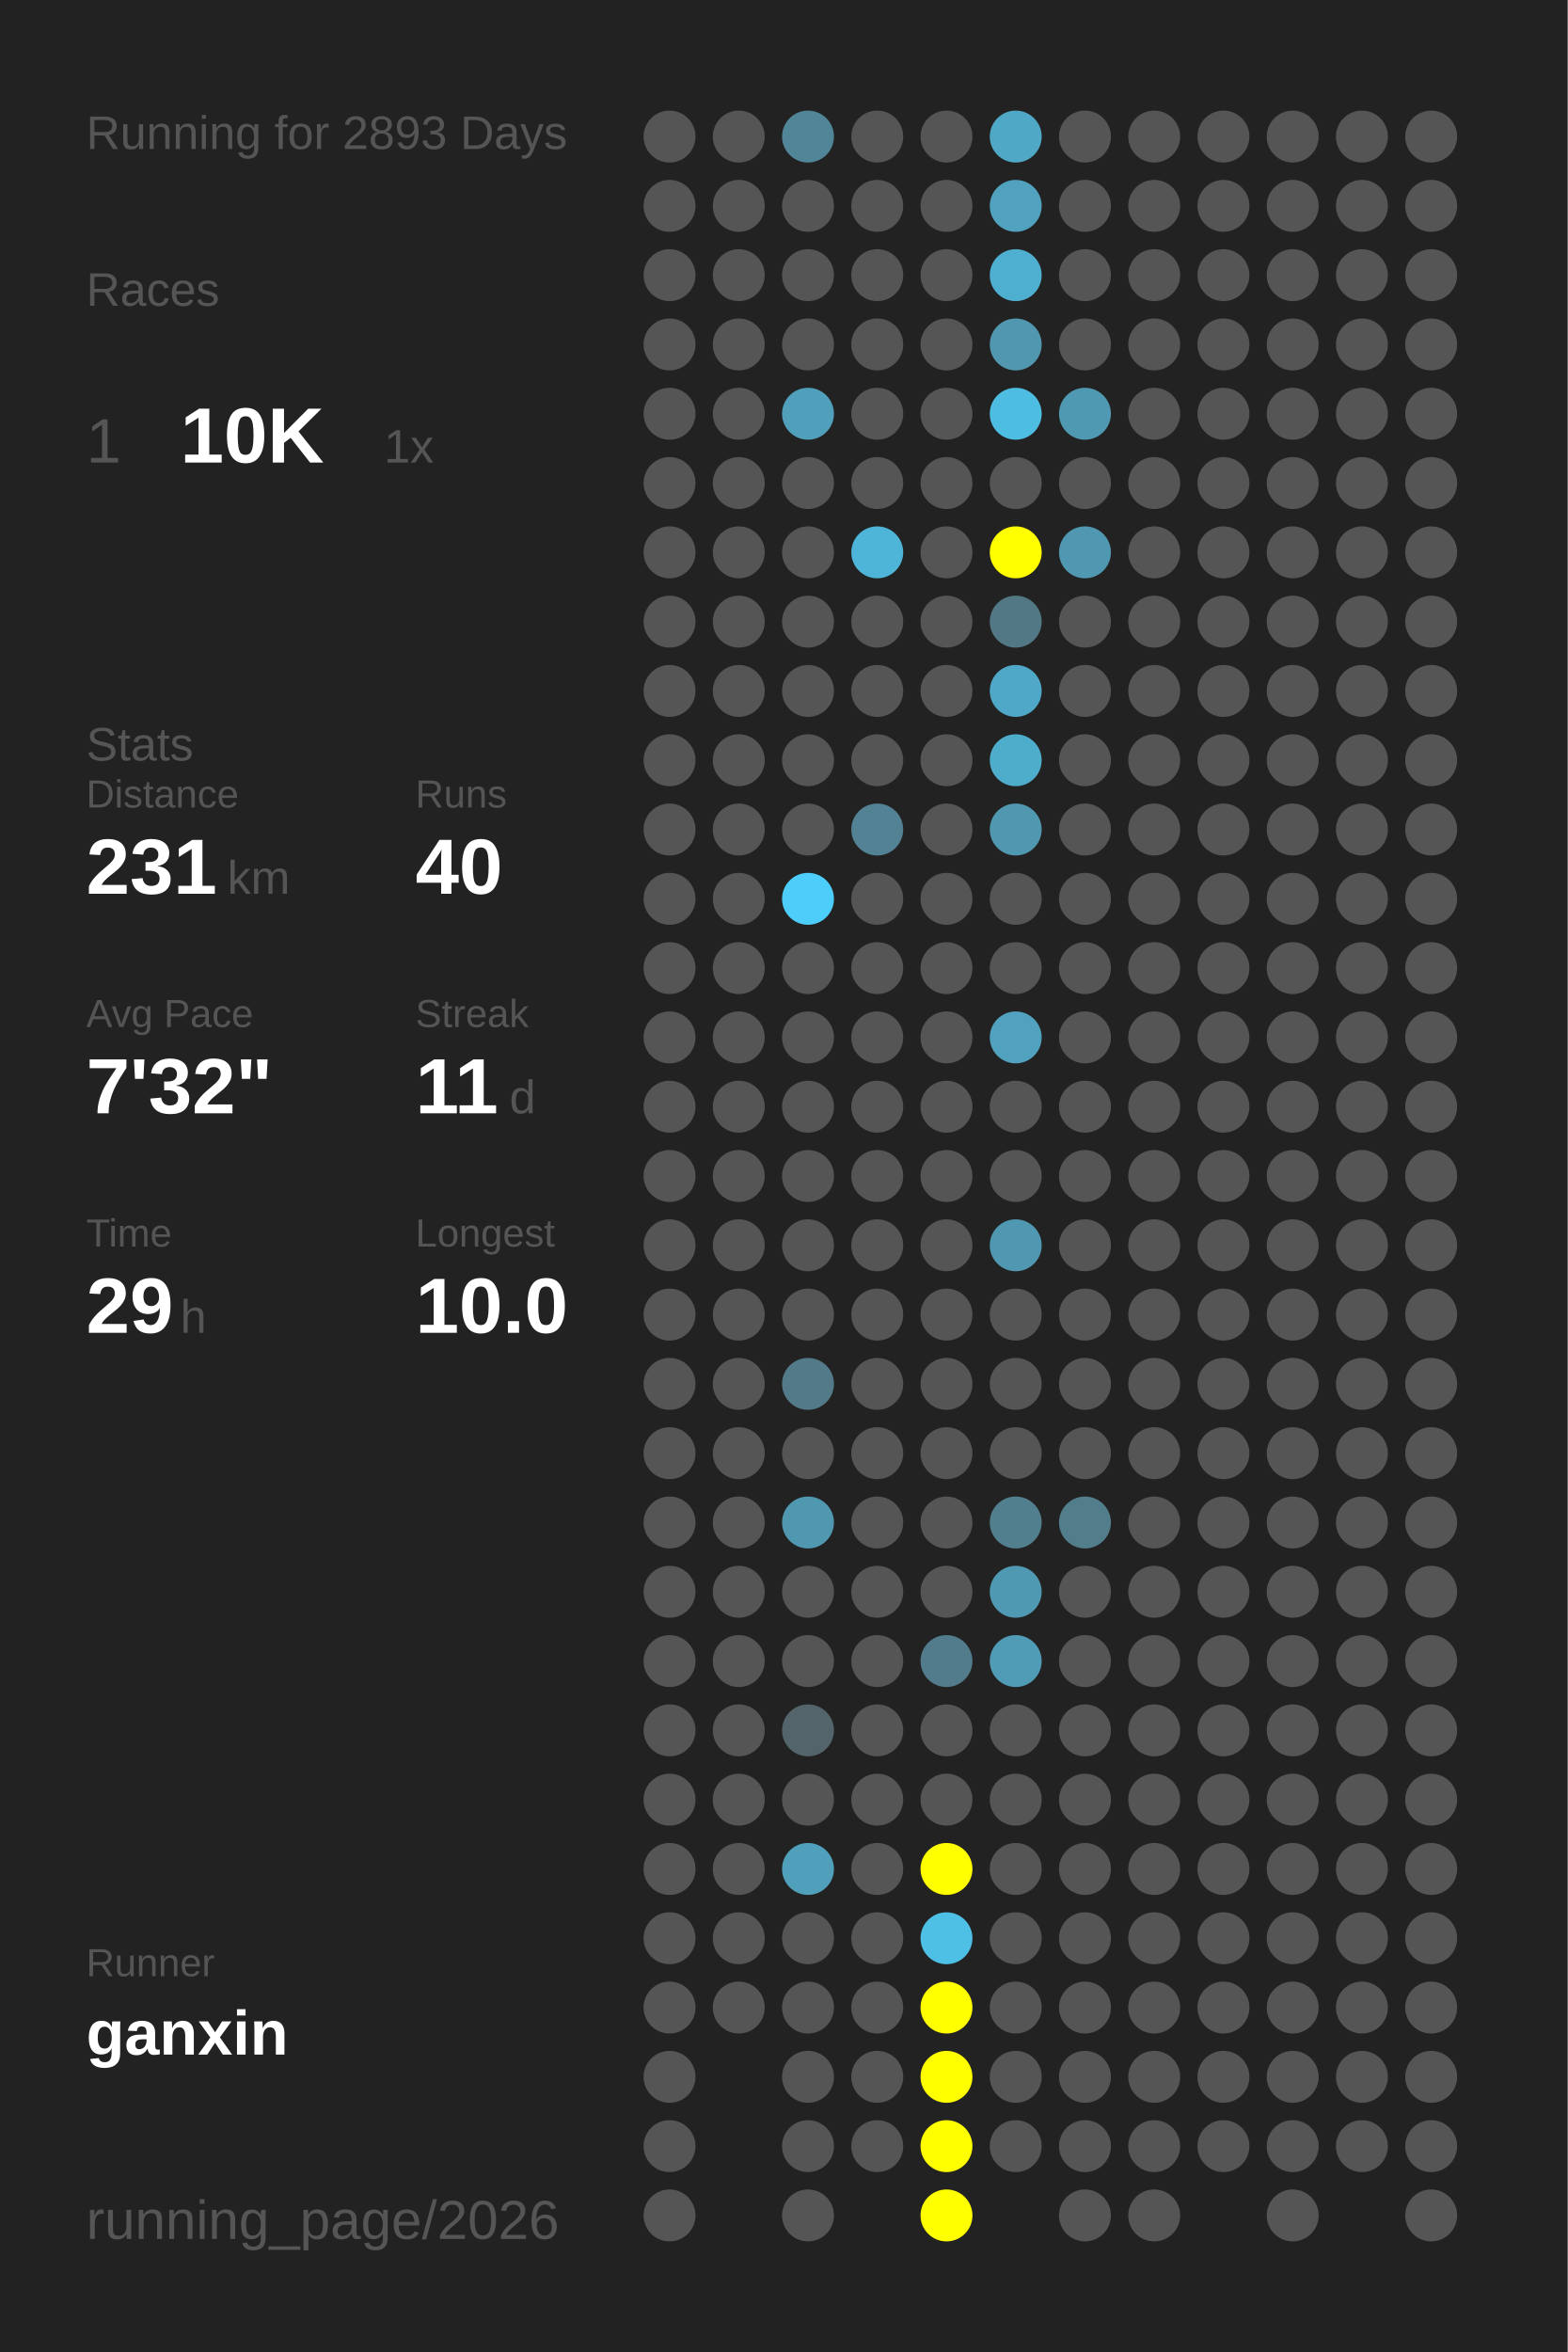
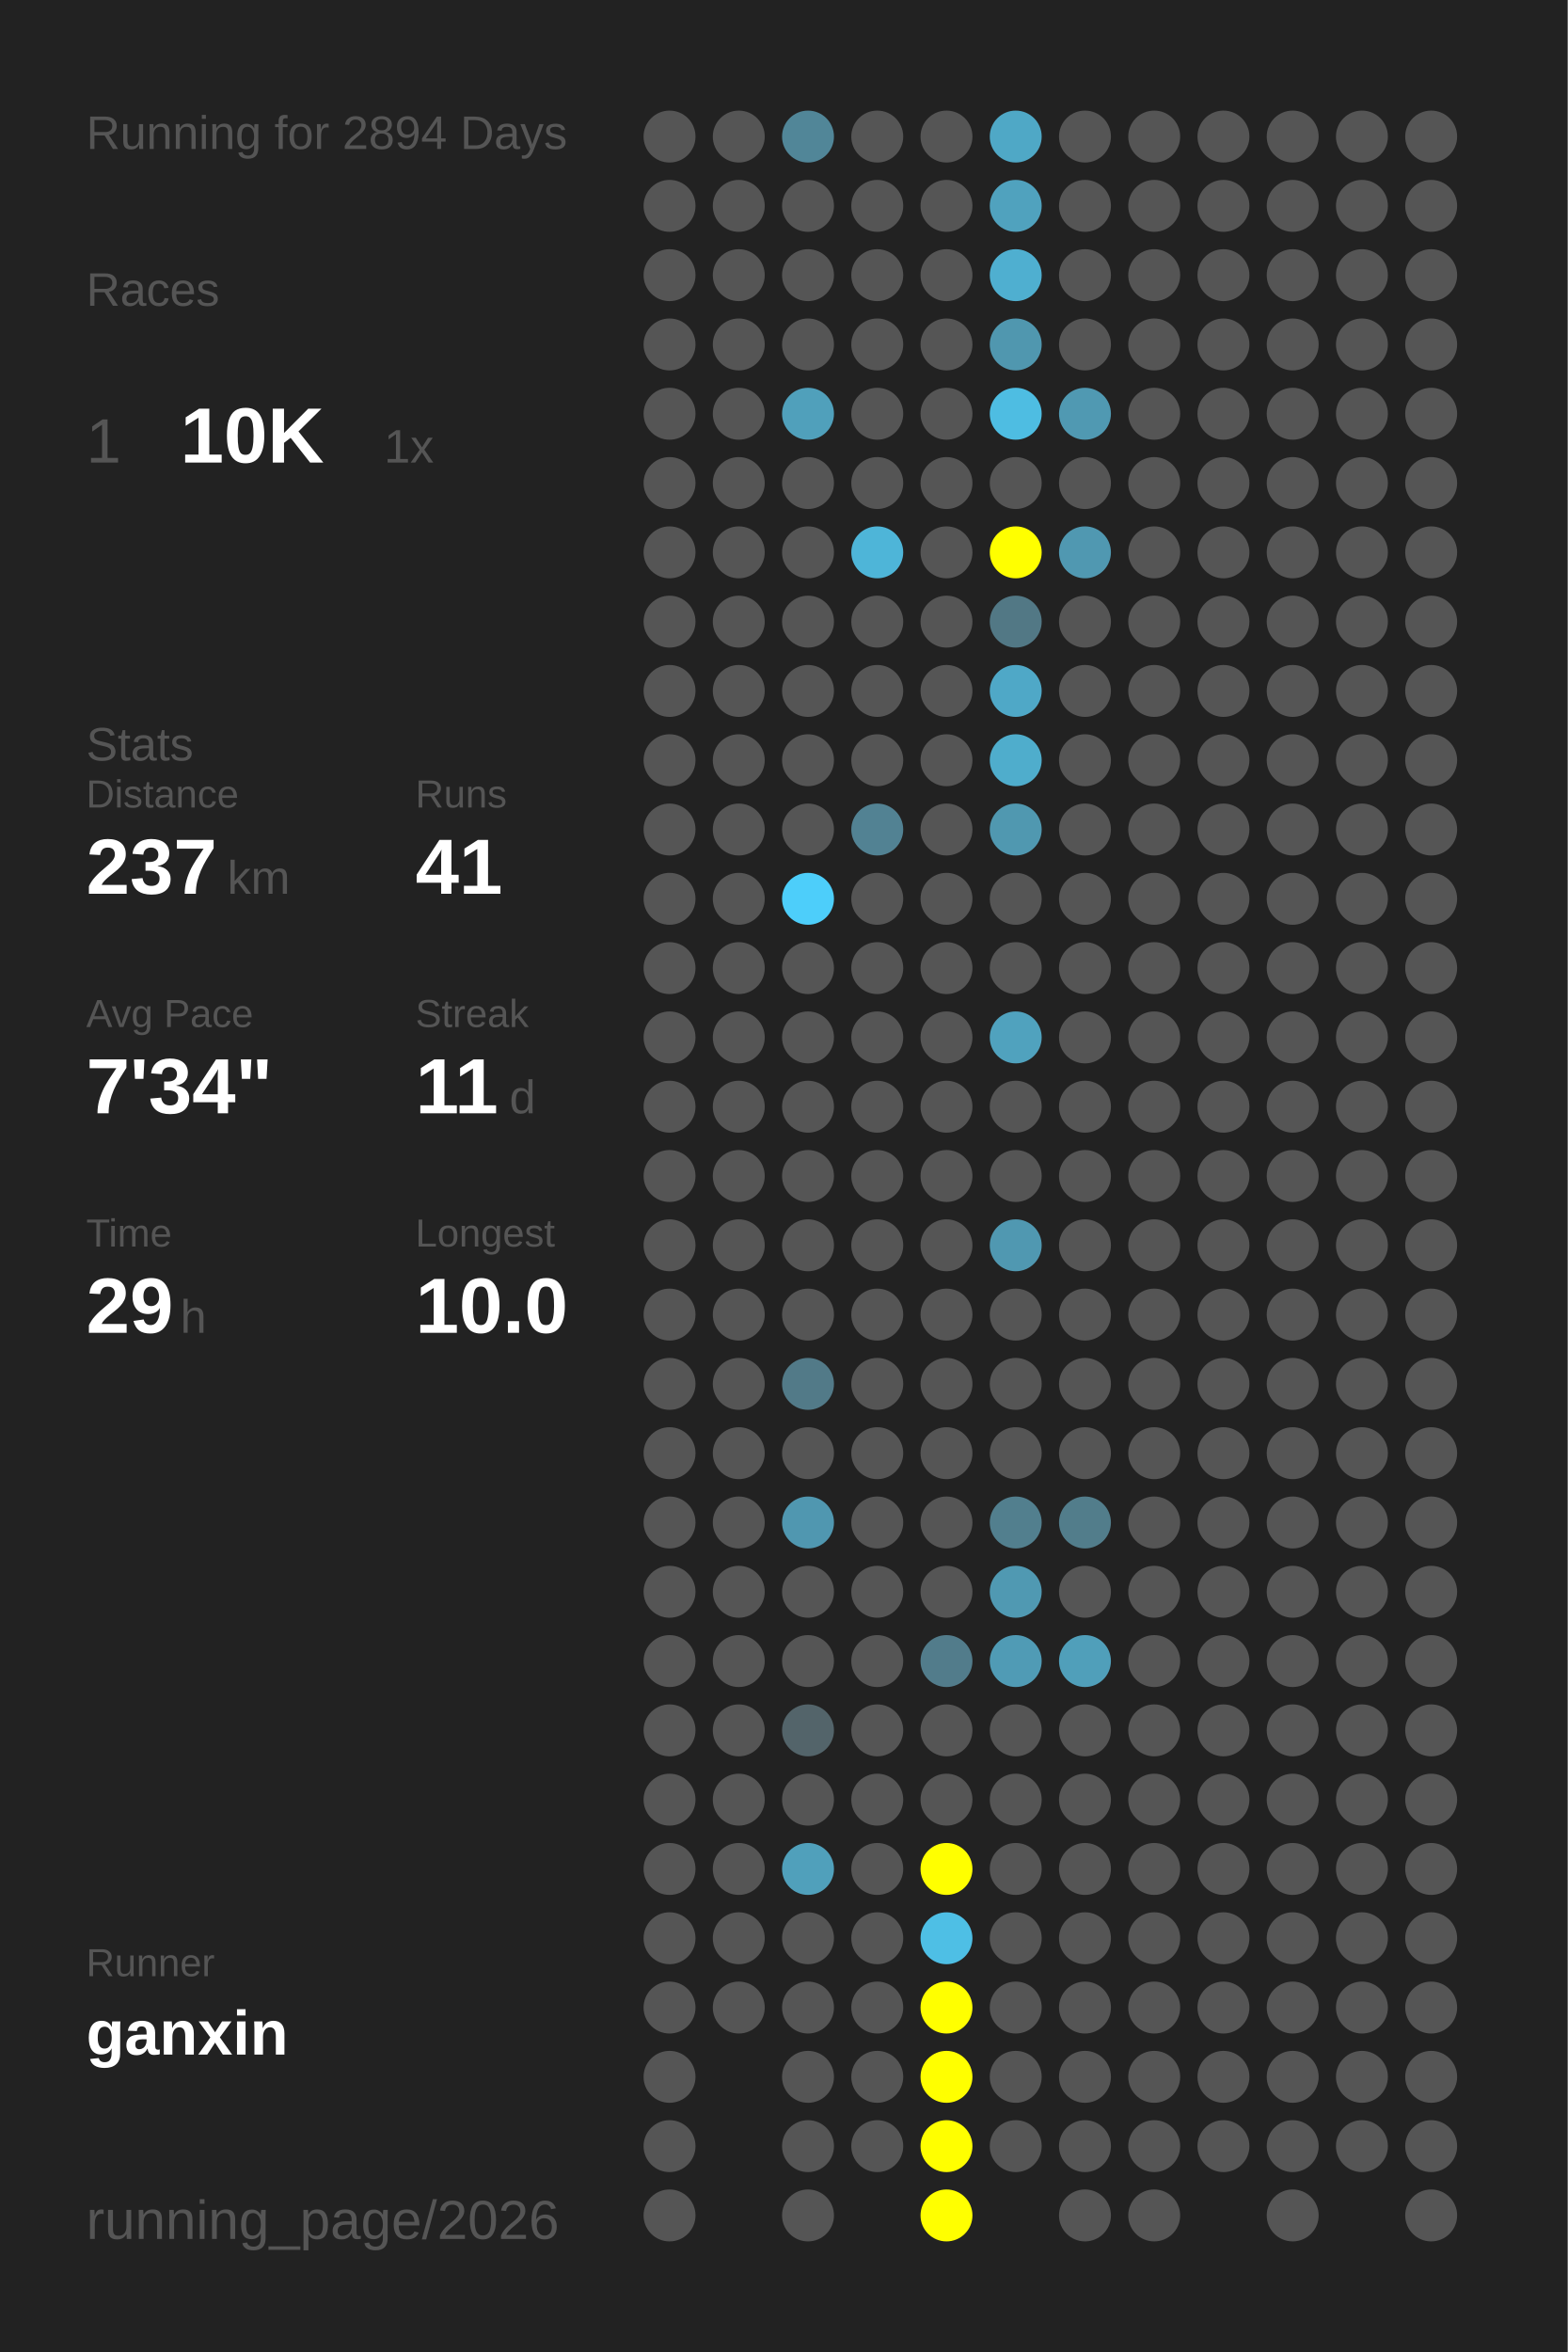
<svg xmlns="http://www.w3.org/2000/svg" baseProfile="full" height="300mm" version="1.1" viewBox="0,0,200,300" width="200mm">
  <defs />
  <rect fill="#222222" height="300" width="200" x="0" y="0" />
-   <text fill="#555555" style="font-size:6px; font-family:Arial;" x="11" y="19">Running for 2893 Days</text>
+   <text fill="#555555" style="font-size:6px; font-family:Arial;" x="11" y="19">Running for 2894 Days</text>
  <text fill="#555555" style="font-size:6px; font-family:Arial;" x="11" y="39">Races</text>
  <text fill="#555555" style="font-size:8px; font-family:Arial;" x="11" y="59">1</text>
  <text fill="#FFFFFF" style="font-size:10px; font-family:Arial; font-weight:bold;" x="23" y="59">10K</text>
  <text fill="#555555" style="font-size:6px; font-family:Arial;" x="49" y="59">1x</text>
  <text fill="#555555" style="font-size:6px; font-family:Arial;" x="11" y="97">Stats</text>
  <text fill="#555555" style="font-size:5px; font-family:Arial;" x="11" y="103">Distance</text>
-   <text fill="#FFFFFF" style="font-size:10px; font-family:Arial; font-weight:bold;" x="11" y="114">231</text>
+   <text fill="#FFFFFF" style="font-size:10px; font-family:Arial; font-weight:bold;" x="11" y="114">237</text>
  <text fill="#555555" style="font-size:6px; font-family:Arial;" x="29" y="114">km</text>
  <text fill="#555555" style="font-size:5px; font-family:Arial;" x="53" y="103">Runs</text>
-   <text fill="#FFFFFF" style="font-size:10px; font-family:Arial; font-weight:bold;" x="53" y="114">40</text>
+   <text fill="#FFFFFF" style="font-size:10px; font-family:Arial; font-weight:bold;" x="53" y="114">41</text>
  <text fill="#555555" style="font-size:5px; font-family:Arial;" x="11" y="131">Avg Pace</text>
-   <text fill="#FFFFFF" style="font-size:10px; font-family:Arial; font-weight:bold;" x="11" y="142">7'32"</text>
+   <text fill="#FFFFFF" style="font-size:10px; font-family:Arial; font-weight:bold;" x="11" y="142">7'34"</text>
  <text fill="#555555" style="font-size:5px; font-family:Arial;" x="53" y="131">Streak</text>
  <text fill="#FFFFFF" style="font-size:10px; font-family:Arial; font-weight:bold;" x="53" y="142">11</text>
  <text fill="#555555" style="font-size:6px; font-family:Arial;" x="65" y="142">d</text>
  <text fill="#555555" style="font-size:5px; font-family:Arial;" x="11" y="159">Time</text>
  <text fill="#FFFFFF" style="font-size:10px; font-family:Arial; font-weight:bold;" x="11" y="170">29</text>
  <text fill="#555555" style="font-size:6px; font-family:Arial;" x="23" y="170">h</text>
  <text fill="#555555" style="font-size:5px; font-family:Arial;" x="53" y="159">Longest</text>
  <text fill="#FFFFFF" style="font-size:10px; font-family:Arial; font-weight:bold;" x="53" y="170">10.0</text>
  <text fill="#555555" style="font-size:5px; font-family:Arial;" x="11" y="252.065">Runner</text>
  <text fill="#FFFFFF" style="font-size:8px; font-family:Arial; font-weight:bold;" x="11" y="262.065">ganxin</text>
  <text fill="#555555" style="font-size:7px; font-family:Arial;" x="11" y="285.581">running_page/2026</text>
  <circle cx="85.417" cy="17.419" fill="#555555" r="3.312" />
  <circle cx="85.417" cy="26.258" fill="#555555" r="3.312" />
  <circle cx="85.417" cy="35.097" fill="#555555" r="3.312" />
  <circle cx="85.417" cy="43.935" fill="#555555" r="3.312" />
  <circle cx="85.417" cy="52.774" fill="#555555" r="3.312" />
  <circle cx="85.417" cy="61.613" fill="#555555" r="3.312" />
  <circle cx="85.417" cy="70.452" fill="#555555" r="3.312" />
  <circle cx="85.417" cy="79.29" fill="#555555" r="3.312" />
  <circle cx="85.417" cy="88.129" fill="#555555" r="3.312" />
  <circle cx="85.417" cy="96.968" fill="#555555" r="3.312" />
  <circle cx="85.417" cy="105.806" fill="#555555" r="3.312" />
  <circle cx="85.417" cy="114.645" fill="#555555" r="3.312" />
  <circle cx="85.417" cy="123.484" fill="#555555" r="3.312" />
  <circle cx="85.417" cy="132.323" fill="#555555" r="3.312" />
  <circle cx="85.417" cy="141.161" fill="#555555" r="3.312" />
  <circle cx="85.417" cy="150" fill="#555555" r="3.312" />
  <circle cx="85.417" cy="158.839" fill="#555555" r="3.312" />
  <circle cx="85.417" cy="167.677" fill="#555555" r="3.312" />
  <circle cx="85.417" cy="176.516" fill="#555555" r="3.312" />
  <circle cx="85.417" cy="185.355" fill="#555555" r="3.312" />
  <circle cx="85.417" cy="194.194" fill="#555555" r="3.312" />
  <circle cx="85.417" cy="203.032" fill="#555555" r="3.312" />
  <circle cx="85.417" cy="211.871" fill="#555555" r="3.312" />
  <circle cx="85.417" cy="220.71" fill="#555555" r="3.312" />
  <circle cx="85.417" cy="229.548" fill="#555555" r="3.312" />
  <circle cx="85.417" cy="238.387" fill="#555555" r="3.312" />
  <circle cx="85.417" cy="247.226" fill="#555555" r="3.312" />
  <circle cx="85.417" cy="256.065" fill="#555555" r="3.312" />
  <circle cx="85.417" cy="264.903" fill="#555555" r="3.312" />
  <circle cx="85.417" cy="273.742" fill="#555555" r="3.312" />
  <circle cx="85.417" cy="282.581" fill="#555555" r="3.312" />
  <circle cx="94.25" cy="17.419" fill="#555555" r="3.312" />
  <circle cx="94.25" cy="26.258" fill="#555555" r="3.312" />
  <circle cx="94.25" cy="35.097" fill="#555555" r="3.312" />
  <circle cx="94.25" cy="43.935" fill="#555555" r="3.312" />
  <circle cx="94.25" cy="52.774" fill="#555555" r="3.312" />
  <circle cx="94.25" cy="61.613" fill="#555555" r="3.312" />
  <circle cx="94.25" cy="70.452" fill="#555555" r="3.312" />
  <circle cx="94.25" cy="79.29" fill="#555555" r="3.312" />
  <circle cx="94.25" cy="88.129" fill="#555555" r="3.312" />
  <circle cx="94.25" cy="96.968" fill="#555555" r="3.312" />
  <circle cx="94.25" cy="105.806" fill="#555555" r="3.312" />
  <circle cx="94.25" cy="114.645" fill="#555555" r="3.312" />
  <circle cx="94.25" cy="123.484" fill="#555555" r="3.312" />
  <circle cx="94.25" cy="132.323" fill="#555555" r="3.312" />
  <circle cx="94.25" cy="141.161" fill="#555555" r="3.312" />
  <circle cx="94.25" cy="150" fill="#555555" r="3.312" />
  <circle cx="94.25" cy="158.839" fill="#555555" r="3.312" />
  <circle cx="94.25" cy="167.677" fill="#555555" r="3.312" />
  <circle cx="94.25" cy="176.516" fill="#555555" r="3.312" />
  <circle cx="94.25" cy="185.355" fill="#555555" r="3.312" />
  <circle cx="94.25" cy="194.194" fill="#555555" r="3.312" />
  <circle cx="94.25" cy="203.032" fill="#555555" r="3.312" />
  <circle cx="94.25" cy="211.871" fill="#555555" r="3.312" />
  <circle cx="94.25" cy="220.71" fill="#555555" r="3.312" />
  <circle cx="94.25" cy="229.548" fill="#555555" r="3.312" />
  <circle cx="94.25" cy="238.387" fill="#555555" r="3.312" />
  <circle cx="94.25" cy="247.226" fill="#555555" r="3.312" />
  <circle cx="94.25" cy="256.065" fill="#555555" r="3.312" />
  <circle cx="103.083" cy="17.419" fill="#518698" r="3.312" />
  <circle cx="103.083" cy="26.258" fill="#555555" r="3.312" />
  <circle cx="103.083" cy="35.097" fill="#555555" r="3.312" />
  <circle cx="103.083" cy="43.935" fill="#555555" r="3.312" />
  <circle cx="103.083" cy="52.774" fill="#50a0bb" r="3.312" />
  <circle cx="103.083" cy="61.613" fill="#555555" r="3.312" />
  <circle cx="103.083" cy="70.452" fill="#555555" r="3.312" />
  <circle cx="103.083" cy="79.29" fill="#555555" r="3.312" />
  <circle cx="103.083" cy="88.129" fill="#555555" r="3.312" />
  <circle cx="103.083" cy="96.968" fill="#555555" r="3.312" />
  <circle cx="103.083" cy="105.806" fill="#555555" r="3.312" />
  <circle cx="103.083" cy="114.645" fill="#4dcefa" r="3.312" />
  <circle cx="103.083" cy="123.484" fill="#555555" r="3.312" />
  <circle cx="103.083" cy="132.323" fill="#555555" r="3.312" />
  <circle cx="103.083" cy="141.161" fill="#555555" r="3.312" />
  <circle cx="103.083" cy="150" fill="#555555" r="3.312" />
  <circle cx="103.083" cy="158.839" fill="#555555" r="3.312" />
  <circle cx="103.083" cy="167.677" fill="#555555" r="3.312" />
  <circle cx="103.083" cy="176.516" fill="#527a88" r="3.312" />
  <circle cx="103.083" cy="185.355" fill="#555555" r="3.312" />
  <circle cx="103.083" cy="194.194" fill="#5097b0" r="3.312" />
  <circle cx="103.083" cy="203.032" fill="#555555" r="3.312" />
  <circle cx="103.083" cy="211.871" fill="#555555" r="3.312" />
  <circle cx="103.083" cy="220.71" fill="#53646a" r="3.312" />
  <circle cx="103.083" cy="229.548" fill="#555555" r="3.312" />
  <circle cx="103.083" cy="238.387" fill="#50a0bb" r="3.312" />
  <circle cx="103.083" cy="247.226" fill="#555555" r="3.312" />
  <circle cx="103.083" cy="256.065" fill="#555555" r="3.312" />
  <circle cx="103.083" cy="264.903" fill="#555555" r="3.312" />
  <circle cx="103.083" cy="273.742" fill="#555555" r="3.312" />
  <circle cx="103.083" cy="282.581" fill="#555555" r="3.312" />
  <circle cx="111.917" cy="17.419" fill="#555555" r="3.312" />
  <circle cx="111.917" cy="26.258" fill="#555555" r="3.312" />
  <circle cx="111.917" cy="35.097" fill="#555555" r="3.312" />
  <circle cx="111.917" cy="43.935" fill="#555555" r="3.312" />
  <circle cx="111.917" cy="52.774" fill="#555555" r="3.312" />
  <circle cx="111.917" cy="61.613" fill="#555555" r="3.312" />
  <circle cx="111.917" cy="70.452" fill="#4eb5d8" r="3.312" />
  <circle cx="111.917" cy="79.29" fill="#555555" r="3.312" />
  <circle cx="111.917" cy="88.129" fill="#555555" r="3.312" />
  <circle cx="111.917" cy="96.968" fill="#555555" r="3.312" />
  <circle cx="111.917" cy="105.806" fill="#528293" r="3.312" />
  <circle cx="111.917" cy="114.645" fill="#555555" r="3.312" />
  <circle cx="111.917" cy="123.484" fill="#555555" r="3.312" />
  <circle cx="111.917" cy="132.323" fill="#555555" r="3.312" />
  <circle cx="111.917" cy="141.161" fill="#555555" r="3.312" />
  <circle cx="111.917" cy="150" fill="#555555" r="3.312" />
  <circle cx="111.917" cy="158.839" fill="#555555" r="3.312" />
  <circle cx="111.917" cy="167.677" fill="#555555" r="3.312" />
  <circle cx="111.917" cy="176.516" fill="#555555" r="3.312" />
  <circle cx="111.917" cy="185.355" fill="#555555" r="3.312" />
  <circle cx="111.917" cy="194.194" fill="#555555" r="3.312" />
  <circle cx="111.917" cy="203.032" fill="#555555" r="3.312" />
  <circle cx="111.917" cy="211.871" fill="#555555" r="3.312" />
  <circle cx="111.917" cy="220.71" fill="#555555" r="3.312" />
  <circle cx="111.917" cy="229.548" fill="#555555" r="3.312" />
  <circle cx="111.917" cy="238.387" fill="#555555" r="3.312" />
  <circle cx="111.917" cy="247.226" fill="#555555" r="3.312" />
  <circle cx="111.917" cy="256.065" fill="#555555" r="3.312" />
  <circle cx="111.917" cy="264.903" fill="#555555" r="3.312" />
  <circle cx="111.917" cy="273.742" fill="#555555" r="3.312" />
  <circle cx="120.75" cy="17.419" fill="#555555" r="3.312" />
  <circle cx="120.75" cy="26.258" fill="#555555" r="3.312" />
  <circle cx="120.75" cy="35.097" fill="#555555" r="3.312" />
  <circle cx="120.75" cy="43.935" fill="#555555" r="3.312" />
  <circle cx="120.75" cy="52.774" fill="#555555" r="3.312" />
  <circle cx="120.75" cy="61.613" fill="#555555" r="3.312" />
  <circle cx="120.75" cy="70.452" fill="#555555" r="3.312" />
  <circle cx="120.75" cy="79.29" fill="#555555" r="3.312" />
  <circle cx="120.75" cy="88.129" fill="#555555" r="3.312" />
  <circle cx="120.75" cy="96.968" fill="#555555" r="3.312" />
  <circle cx="120.75" cy="105.806" fill="#555555" r="3.312" />
  <circle cx="120.75" cy="114.645" fill="#555555" r="3.312" />
  <circle cx="120.75" cy="123.484" fill="#555555" r="3.312" />
  <circle cx="120.75" cy="132.323" fill="#555555" r="3.312" />
  <circle cx="120.75" cy="141.161" fill="#555555" r="3.312" />
  <circle cx="120.75" cy="150" fill="#555555" r="3.312" />
  <circle cx="120.75" cy="158.839" fill="#555555" r="3.312" />
  <circle cx="120.75" cy="167.677" fill="#555555" r="3.312" />
  <circle cx="120.75" cy="176.516" fill="#555555" r="3.312" />
  <circle cx="120.75" cy="185.355" fill="#555555" r="3.312" />
  <circle cx="120.75" cy="194.194" fill="#555555" r="3.312" />
  <circle cx="120.75" cy="203.032" fill="#555555" r="3.312" />
  <circle cx="120.75" cy="211.871" fill="#527c8b" r="3.312" />
  <circle cx="120.75" cy="220.71" fill="#555555" r="3.312" />
  <circle cx="120.75" cy="229.548" fill="#555555" r="3.312" />
  <circle cx="120.75" cy="238.387" fill="#FFFF00" r="3.312" />
  <circle cx="120.75" cy="247.226" fill="#4ebfe5" r="3.312" />
  <circle cx="120.75" cy="256.065" fill="#FFFF00" r="3.312" />
  <circle cx="120.75" cy="264.903" fill="#FFFF00" r="3.312" />
  <circle cx="120.75" cy="273.742" fill="#FFFF00" r="3.312" />
  <circle cx="120.75" cy="282.581" fill="#FFFF00" r="3.312" />
  <circle cx="129.583" cy="17.419" fill="#4fa8c6" r="3.312" />
  <circle cx="129.583" cy="26.258" fill="#50a2be" r="3.312" />
  <circle cx="129.583" cy="35.097" fill="#4fafd0" r="3.312" />
  <circle cx="129.583" cy="43.935" fill="#5097af" r="3.312" />
  <circle cx="129.583" cy="52.774" fill="#4ebde2" r="3.312" />
  <circle cx="129.583" cy="61.613" fill="#555555" r="3.312" />
  <circle cx="129.583" cy="70.452" fill="#FFFF00" r="3.312" />
  <circle cx="129.583" cy="79.29" fill="#527885" r="3.312" />
  <circle cx="129.583" cy="88.129" fill="#4fa8c7" r="3.312" />
  <circle cx="129.583" cy="96.968" fill="#4fadcc" r="3.312" />
  <circle cx="129.583" cy="105.806" fill="#5098b0" r="3.312" />
  <circle cx="129.583" cy="114.645" fill="#555555" r="3.312" />
  <circle cx="129.583" cy="123.484" fill="#555555" r="3.312" />
  <circle cx="129.583" cy="132.323" fill="#50a2be" r="3.312" />
  <circle cx="129.583" cy="141.161" fill="#555555" r="3.312" />
  <circle cx="129.583" cy="150" fill="#555555" r="3.312" />
  <circle cx="129.583" cy="158.839" fill="#5098b1" r="3.312" />
  <circle cx="129.583" cy="167.677" fill="#555555" r="3.312" />
  <circle cx="129.583" cy="176.516" fill="#555555" r="3.312" />
  <circle cx="129.583" cy="185.355" fill="#555555" r="3.312" />
  <circle cx="129.583" cy="194.194" fill="#527f8e" r="3.312" />
  <circle cx="129.583" cy="203.032" fill="#5099b2" r="3.312" />
  <circle cx="129.583" cy="211.871" fill="#509bb5" r="3.312" />
  <circle cx="129.583" cy="220.71" fill="#555555" r="3.312" />
  <circle cx="129.583" cy="229.548" fill="#555555" r="3.312" />
  <circle cx="129.583" cy="238.387" fill="#555555" r="3.312" />
  <circle cx="129.583" cy="247.226" fill="#555555" r="3.312" />
  <circle cx="129.583" cy="256.065" fill="#555555" r="3.312" />
  <circle cx="129.583" cy="264.903" fill="#555555" r="3.312" />
  <circle cx="129.583" cy="273.742" fill="#555555" r="3.312" />
  <circle cx="138.417" cy="17.419" fill="#555555" r="3.312" />
  <circle cx="138.417" cy="26.258" fill="#555555" r="3.312" />
  <circle cx="138.417" cy="35.097" fill="#555555" r="3.312" />
  <circle cx="138.417" cy="43.935" fill="#555555" r="3.312" />
  <circle cx="138.417" cy="52.774" fill="#5099b2" r="3.312" />
  <circle cx="138.417" cy="61.613" fill="#555555" r="3.312" />
  <circle cx="138.417" cy="70.452" fill="#5098b1" r="3.312" />
  <circle cx="138.417" cy="79.29" fill="#555555" r="3.312" />
  <circle cx="138.417" cy="88.129" fill="#555555" r="3.312" />
  <circle cx="138.417" cy="96.968" fill="#555555" r="3.312" />
  <circle cx="138.417" cy="105.806" fill="#555555" r="3.312" />
  <circle cx="138.417" cy="114.645" fill="#555555" r="3.312" />
  <circle cx="138.417" cy="123.484" fill="#555555" r="3.312" />
  <circle cx="138.417" cy="132.323" fill="#555555" r="3.312" />
  <circle cx="138.417" cy="141.161" fill="#555555" r="3.312" />
  <circle cx="138.417" cy="150" fill="#555555" r="3.312" />
  <circle cx="138.417" cy="158.839" fill="#555555" r="3.312" />
  <circle cx="138.417" cy="167.677" fill="#555555" r="3.312" />
  <circle cx="138.417" cy="176.516" fill="#555555" r="3.312" />
  <circle cx="138.417" cy="185.355" fill="#555555" r="3.312" />
  <circle cx="138.417" cy="194.194" fill="#527d8b" r="3.312" />
  <circle cx="138.417" cy="203.032" fill="#555555" r="3.312" />
-   <circle cx="138.417" cy="211.871" fill="#555555" r="3.312" />
+   <circle cx="138.417" cy="211.871" fill="#509fba" r="3.312" />
  <circle cx="138.417" cy="220.71" fill="#555555" r="3.312" />
  <circle cx="138.417" cy="229.548" fill="#555555" r="3.312" />
  <circle cx="138.417" cy="238.387" fill="#555555" r="3.312" />
  <circle cx="138.417" cy="247.226" fill="#555555" r="3.312" />
  <circle cx="138.417" cy="256.065" fill="#555555" r="3.312" />
  <circle cx="138.417" cy="264.903" fill="#555555" r="3.312" />
  <circle cx="138.417" cy="273.742" fill="#555555" r="3.312" />
  <circle cx="138.417" cy="282.581" fill="#555555" r="3.312" />
  <circle cx="147.25" cy="17.419" fill="#555555" r="3.312" />
  <circle cx="147.25" cy="26.258" fill="#555555" r="3.312" />
  <circle cx="147.25" cy="35.097" fill="#555555" r="3.312" />
  <circle cx="147.25" cy="43.935" fill="#555555" r="3.312" />
  <circle cx="147.25" cy="52.774" fill="#555555" r="3.312" />
  <circle cx="147.25" cy="61.613" fill="#555555" r="3.312" />
  <circle cx="147.25" cy="70.452" fill="#555555" r="3.312" />
  <circle cx="147.25" cy="79.29" fill="#555555" r="3.312" />
  <circle cx="147.25" cy="88.129" fill="#555555" r="3.312" />
  <circle cx="147.25" cy="96.968" fill="#555555" r="3.312" />
  <circle cx="147.25" cy="105.806" fill="#555555" r="3.312" />
  <circle cx="147.25" cy="114.645" fill="#555555" r="3.312" />
  <circle cx="147.25" cy="123.484" fill="#555555" r="3.312" />
  <circle cx="147.25" cy="132.323" fill="#555555" r="3.312" />
  <circle cx="147.25" cy="141.161" fill="#555555" r="3.312" />
  <circle cx="147.25" cy="150" fill="#555555" r="3.312" />
  <circle cx="147.25" cy="158.839" fill="#555555" r="3.312" />
  <circle cx="147.25" cy="167.677" fill="#555555" r="3.312" />
  <circle cx="147.25" cy="176.516" fill="#555555" r="3.312" />
  <circle cx="147.25" cy="185.355" fill="#555555" r="3.312" />
  <circle cx="147.25" cy="194.194" fill="#555555" r="3.312" />
  <circle cx="147.25" cy="203.032" fill="#555555" r="3.312" />
  <circle cx="147.25" cy="211.871" fill="#555555" r="3.312" />
  <circle cx="147.25" cy="220.71" fill="#555555" r="3.312" />
  <circle cx="147.25" cy="229.548" fill="#555555" r="3.312" />
  <circle cx="147.25" cy="238.387" fill="#555555" r="3.312" />
  <circle cx="147.25" cy="247.226" fill="#555555" r="3.312" />
  <circle cx="147.25" cy="256.065" fill="#555555" r="3.312" />
  <circle cx="147.25" cy="264.903" fill="#555555" r="3.312" />
  <circle cx="147.25" cy="273.742" fill="#555555" r="3.312" />
  <circle cx="147.25" cy="282.581" fill="#555555" r="3.312" />
  <circle cx="156.083" cy="17.419" fill="#555555" r="3.312" />
  <circle cx="156.083" cy="26.258" fill="#555555" r="3.312" />
  <circle cx="156.083" cy="35.097" fill="#555555" r="3.312" />
  <circle cx="156.083" cy="43.935" fill="#555555" r="3.312" />
  <circle cx="156.083" cy="52.774" fill="#555555" r="3.312" />
  <circle cx="156.083" cy="61.613" fill="#555555" r="3.312" />
  <circle cx="156.083" cy="70.452" fill="#555555" r="3.312" />
  <circle cx="156.083" cy="79.29" fill="#555555" r="3.312" />
  <circle cx="156.083" cy="88.129" fill="#555555" r="3.312" />
  <circle cx="156.083" cy="96.968" fill="#555555" r="3.312" />
  <circle cx="156.083" cy="105.806" fill="#555555" r="3.312" />
  <circle cx="156.083" cy="114.645" fill="#555555" r="3.312" />
  <circle cx="156.083" cy="123.484" fill="#555555" r="3.312" />
  <circle cx="156.083" cy="132.323" fill="#555555" r="3.312" />
  <circle cx="156.083" cy="141.161" fill="#555555" r="3.312" />
  <circle cx="156.083" cy="150" fill="#555555" r="3.312" />
  <circle cx="156.083" cy="158.839" fill="#555555" r="3.312" />
  <circle cx="156.083" cy="167.677" fill="#555555" r="3.312" />
  <circle cx="156.083" cy="176.516" fill="#555555" r="3.312" />
  <circle cx="156.083" cy="185.355" fill="#555555" r="3.312" />
  <circle cx="156.083" cy="194.194" fill="#555555" r="3.312" />
  <circle cx="156.083" cy="203.032" fill="#555555" r="3.312" />
  <circle cx="156.083" cy="211.871" fill="#555555" r="3.312" />
  <circle cx="156.083" cy="220.71" fill="#555555" r="3.312" />
  <circle cx="156.083" cy="229.548" fill="#555555" r="3.312" />
  <circle cx="156.083" cy="238.387" fill="#555555" r="3.312" />
  <circle cx="156.083" cy="247.226" fill="#555555" r="3.312" />
  <circle cx="156.083" cy="256.065" fill="#555555" r="3.312" />
  <circle cx="156.083" cy="264.903" fill="#555555" r="3.312" />
  <circle cx="156.083" cy="273.742" fill="#555555" r="3.312" />
  <circle cx="164.917" cy="17.419" fill="#555555" r="3.312" />
  <circle cx="164.917" cy="26.258" fill="#555555" r="3.312" />
  <circle cx="164.917" cy="35.097" fill="#555555" r="3.312" />
  <circle cx="164.917" cy="43.935" fill="#555555" r="3.312" />
  <circle cx="164.917" cy="52.774" fill="#555555" r="3.312" />
  <circle cx="164.917" cy="61.613" fill="#555555" r="3.312" />
  <circle cx="164.917" cy="70.452" fill="#555555" r="3.312" />
  <circle cx="164.917" cy="79.29" fill="#555555" r="3.312" />
  <circle cx="164.917" cy="88.129" fill="#555555" r="3.312" />
  <circle cx="164.917" cy="96.968" fill="#555555" r="3.312" />
  <circle cx="164.917" cy="105.806" fill="#555555" r="3.312" />
  <circle cx="164.917" cy="114.645" fill="#555555" r="3.312" />
  <circle cx="164.917" cy="123.484" fill="#555555" r="3.312" />
  <circle cx="164.917" cy="132.323" fill="#555555" r="3.312" />
  <circle cx="164.917" cy="141.161" fill="#555555" r="3.312" />
  <circle cx="164.917" cy="150" fill="#555555" r="3.312" />
  <circle cx="164.917" cy="158.839" fill="#555555" r="3.312" />
  <circle cx="164.917" cy="167.677" fill="#555555" r="3.312" />
  <circle cx="164.917" cy="176.516" fill="#555555" r="3.312" />
  <circle cx="164.917" cy="185.355" fill="#555555" r="3.312" />
  <circle cx="164.917" cy="194.194" fill="#555555" r="3.312" />
  <circle cx="164.917" cy="203.032" fill="#555555" r="3.312" />
  <circle cx="164.917" cy="211.871" fill="#555555" r="3.312" />
  <circle cx="164.917" cy="220.71" fill="#555555" r="3.312" />
  <circle cx="164.917" cy="229.548" fill="#555555" r="3.312" />
  <circle cx="164.917" cy="238.387" fill="#555555" r="3.312" />
  <circle cx="164.917" cy="247.226" fill="#555555" r="3.312" />
  <circle cx="164.917" cy="256.065" fill="#555555" r="3.312" />
  <circle cx="164.917" cy="264.903" fill="#555555" r="3.312" />
  <circle cx="164.917" cy="273.742" fill="#555555" r="3.312" />
  <circle cx="164.917" cy="282.581" fill="#555555" r="3.312" />
  <circle cx="173.75" cy="17.419" fill="#555555" r="3.312" />
  <circle cx="173.75" cy="26.258" fill="#555555" r="3.312" />
  <circle cx="173.75" cy="35.097" fill="#555555" r="3.312" />
  <circle cx="173.75" cy="43.935" fill="#555555" r="3.312" />
  <circle cx="173.75" cy="52.774" fill="#555555" r="3.312" />
  <circle cx="173.75" cy="61.613" fill="#555555" r="3.312" />
  <circle cx="173.75" cy="70.452" fill="#555555" r="3.312" />
  <circle cx="173.75" cy="79.29" fill="#555555" r="3.312" />
  <circle cx="173.75" cy="88.129" fill="#555555" r="3.312" />
  <circle cx="173.75" cy="96.968" fill="#555555" r="3.312" />
  <circle cx="173.75" cy="105.806" fill="#555555" r="3.312" />
  <circle cx="173.75" cy="114.645" fill="#555555" r="3.312" />
  <circle cx="173.75" cy="123.484" fill="#555555" r="3.312" />
  <circle cx="173.75" cy="132.323" fill="#555555" r="3.312" />
  <circle cx="173.75" cy="141.161" fill="#555555" r="3.312" />
  <circle cx="173.75" cy="150" fill="#555555" r="3.312" />
  <circle cx="173.75" cy="158.839" fill="#555555" r="3.312" />
  <circle cx="173.75" cy="167.677" fill="#555555" r="3.312" />
  <circle cx="173.75" cy="176.516" fill="#555555" r="3.312" />
  <circle cx="173.75" cy="185.355" fill="#555555" r="3.312" />
  <circle cx="173.75" cy="194.194" fill="#555555" r="3.312" />
  <circle cx="173.75" cy="203.032" fill="#555555" r="3.312" />
  <circle cx="173.75" cy="211.871" fill="#555555" r="3.312" />
  <circle cx="173.75" cy="220.71" fill="#555555" r="3.312" />
  <circle cx="173.75" cy="229.548" fill="#555555" r="3.312" />
  <circle cx="173.75" cy="238.387" fill="#555555" r="3.312" />
  <circle cx="173.75" cy="247.226" fill="#555555" r="3.312" />
  <circle cx="173.75" cy="256.065" fill="#555555" r="3.312" />
  <circle cx="173.75" cy="264.903" fill="#555555" r="3.312" />
  <circle cx="173.75" cy="273.742" fill="#555555" r="3.312" />
  <circle cx="182.583" cy="17.419" fill="#555555" r="3.312" />
  <circle cx="182.583" cy="26.258" fill="#555555" r="3.312" />
  <circle cx="182.583" cy="35.097" fill="#555555" r="3.312" />
  <circle cx="182.583" cy="43.935" fill="#555555" r="3.312" />
  <circle cx="182.583" cy="52.774" fill="#555555" r="3.312" />
  <circle cx="182.583" cy="61.613" fill="#555555" r="3.312" />
  <circle cx="182.583" cy="70.452" fill="#555555" r="3.312" />
  <circle cx="182.583" cy="79.29" fill="#555555" r="3.312" />
  <circle cx="182.583" cy="88.129" fill="#555555" r="3.312" />
  <circle cx="182.583" cy="96.968" fill="#555555" r="3.312" />
  <circle cx="182.583" cy="105.806" fill="#555555" r="3.312" />
  <circle cx="182.583" cy="114.645" fill="#555555" r="3.312" />
  <circle cx="182.583" cy="123.484" fill="#555555" r="3.312" />
  <circle cx="182.583" cy="132.323" fill="#555555" r="3.312" />
  <circle cx="182.583" cy="141.161" fill="#555555" r="3.312" />
  <circle cx="182.583" cy="150" fill="#555555" r="3.312" />
  <circle cx="182.583" cy="158.839" fill="#555555" r="3.312" />
  <circle cx="182.583" cy="167.677" fill="#555555" r="3.312" />
  <circle cx="182.583" cy="176.516" fill="#555555" r="3.312" />
  <circle cx="182.583" cy="185.355" fill="#555555" r="3.312" />
  <circle cx="182.583" cy="194.194" fill="#555555" r="3.312" />
  <circle cx="182.583" cy="203.032" fill="#555555" r="3.312" />
  <circle cx="182.583" cy="211.871" fill="#555555" r="3.312" />
  <circle cx="182.583" cy="220.71" fill="#555555" r="3.312" />
  <circle cx="182.583" cy="229.548" fill="#555555" r="3.312" />
  <circle cx="182.583" cy="238.387" fill="#555555" r="3.312" />
  <circle cx="182.583" cy="247.226" fill="#555555" r="3.312" />
  <circle cx="182.583" cy="256.065" fill="#555555" r="3.312" />
  <circle cx="182.583" cy="264.903" fill="#555555" r="3.312" />
  <circle cx="182.583" cy="273.742" fill="#555555" r="3.312" />
  <circle cx="182.583" cy="282.581" fill="#555555" r="3.312" />
</svg>
